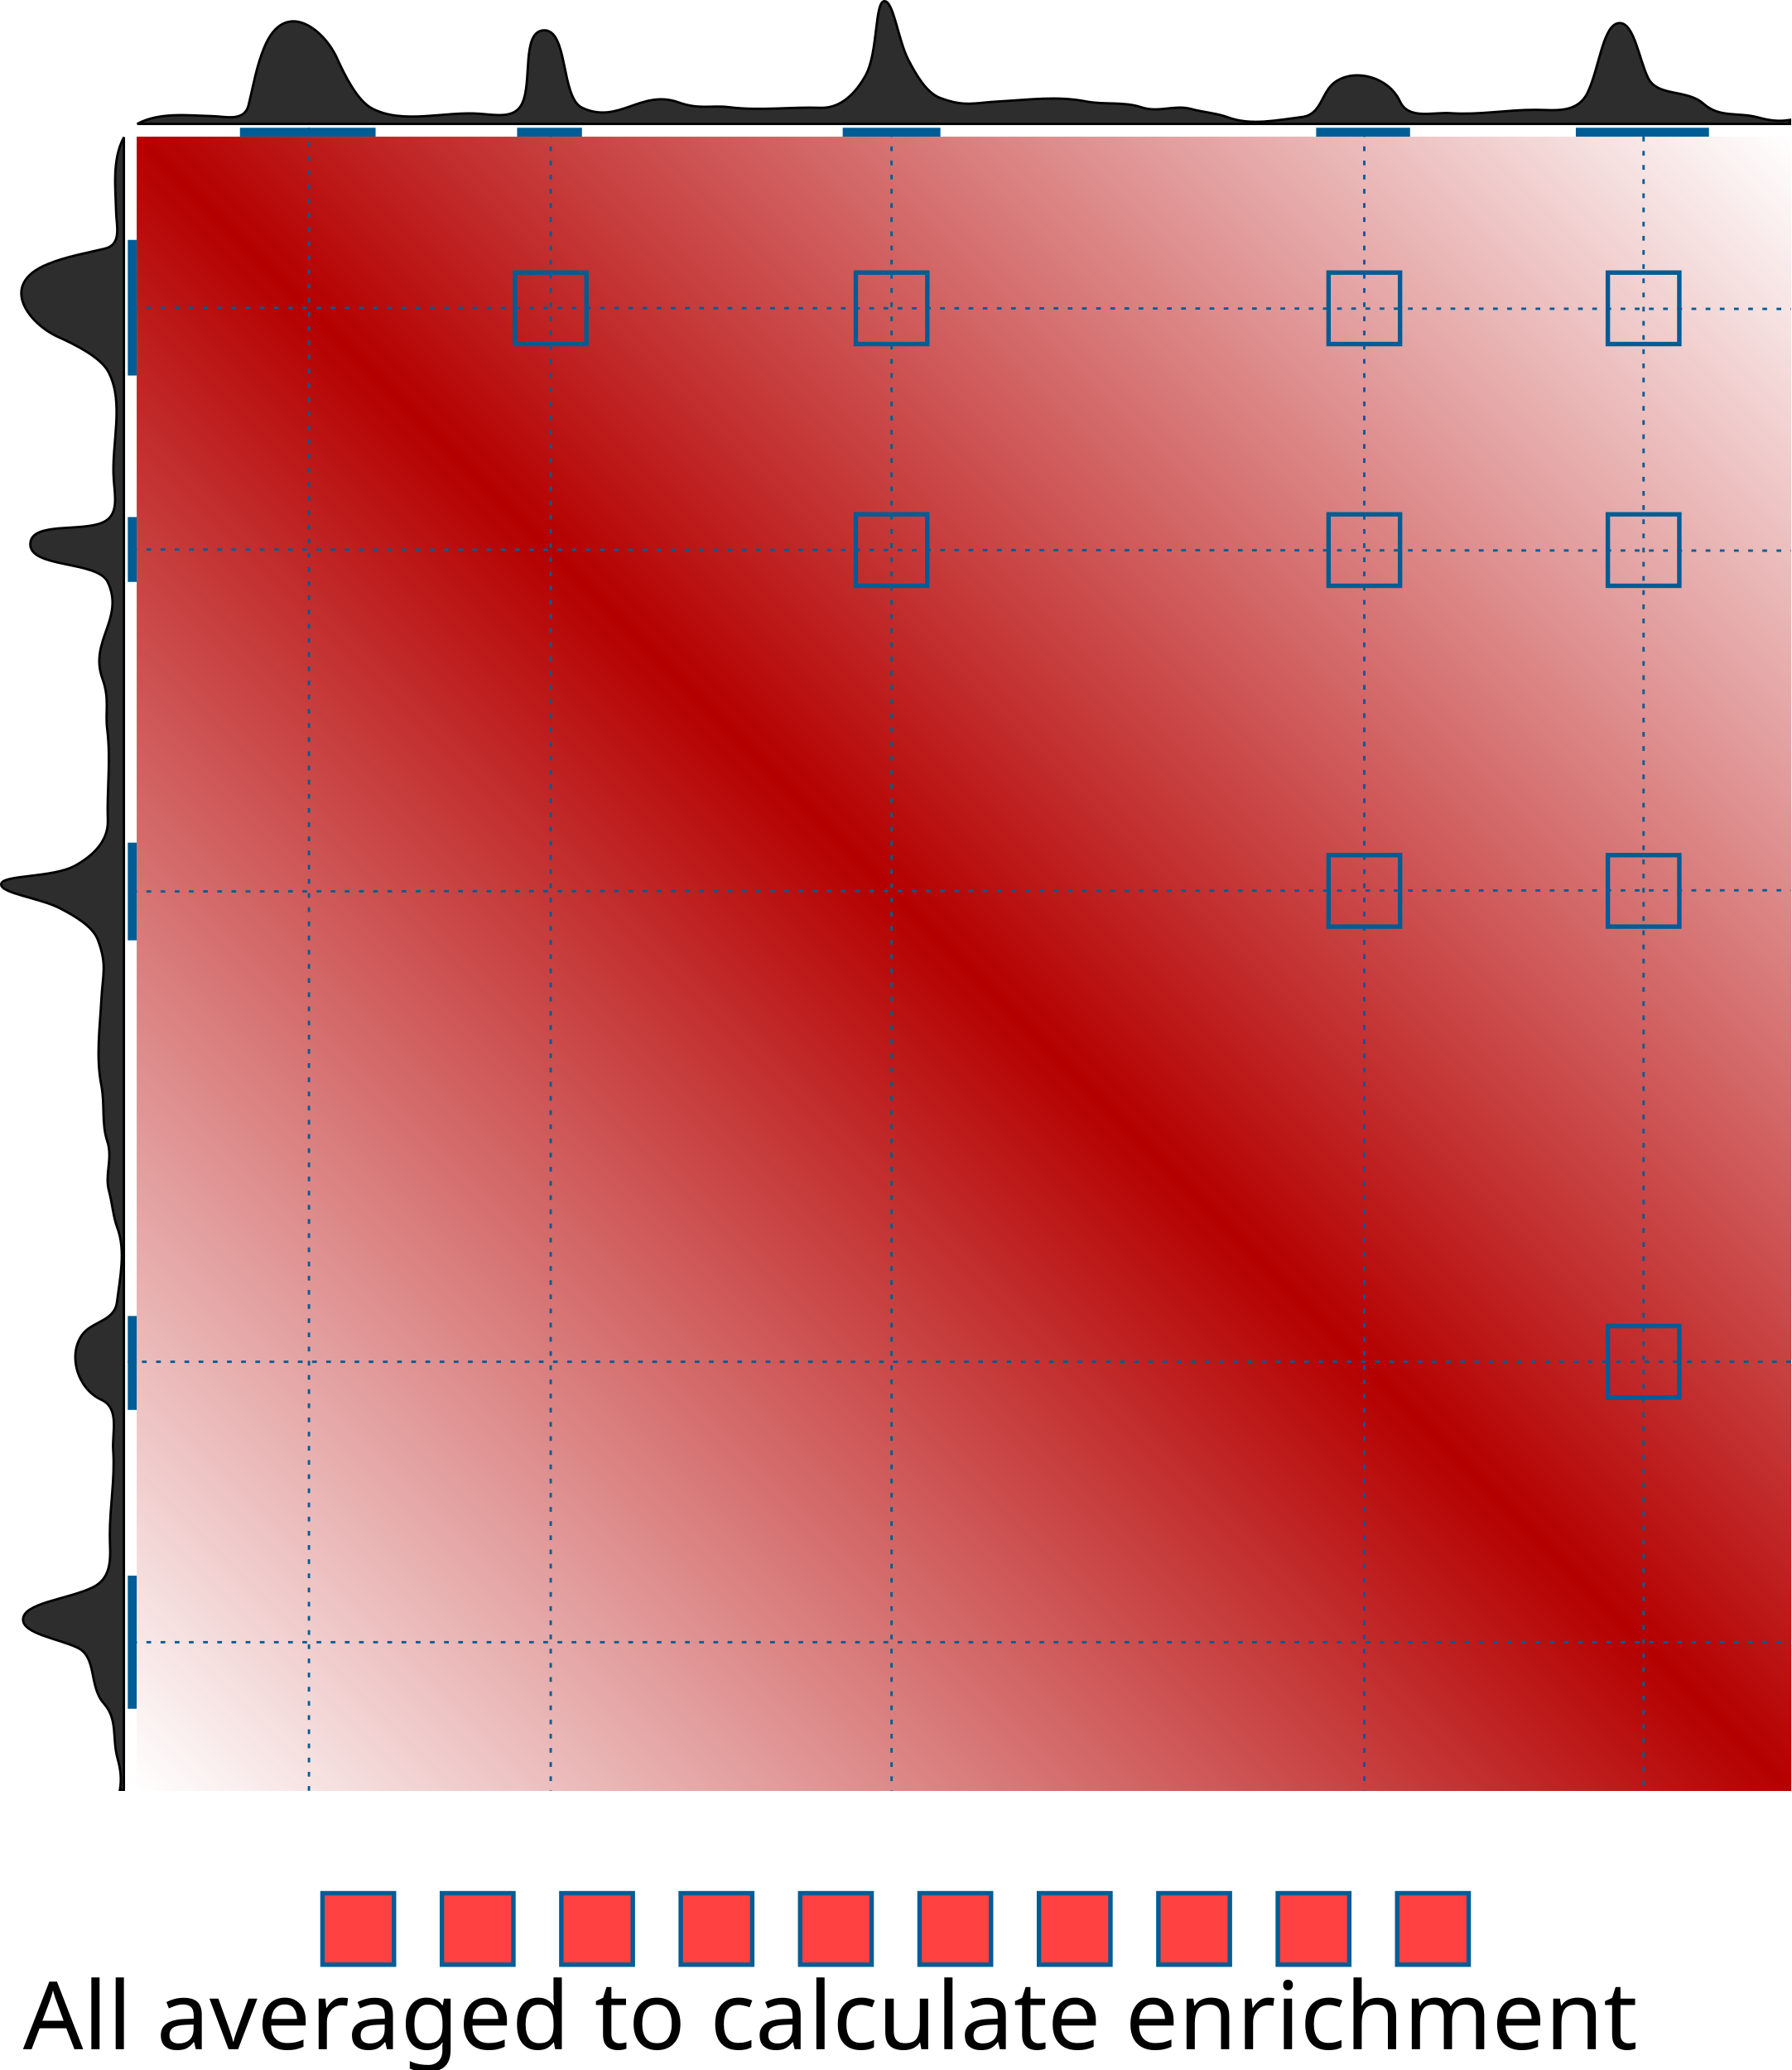
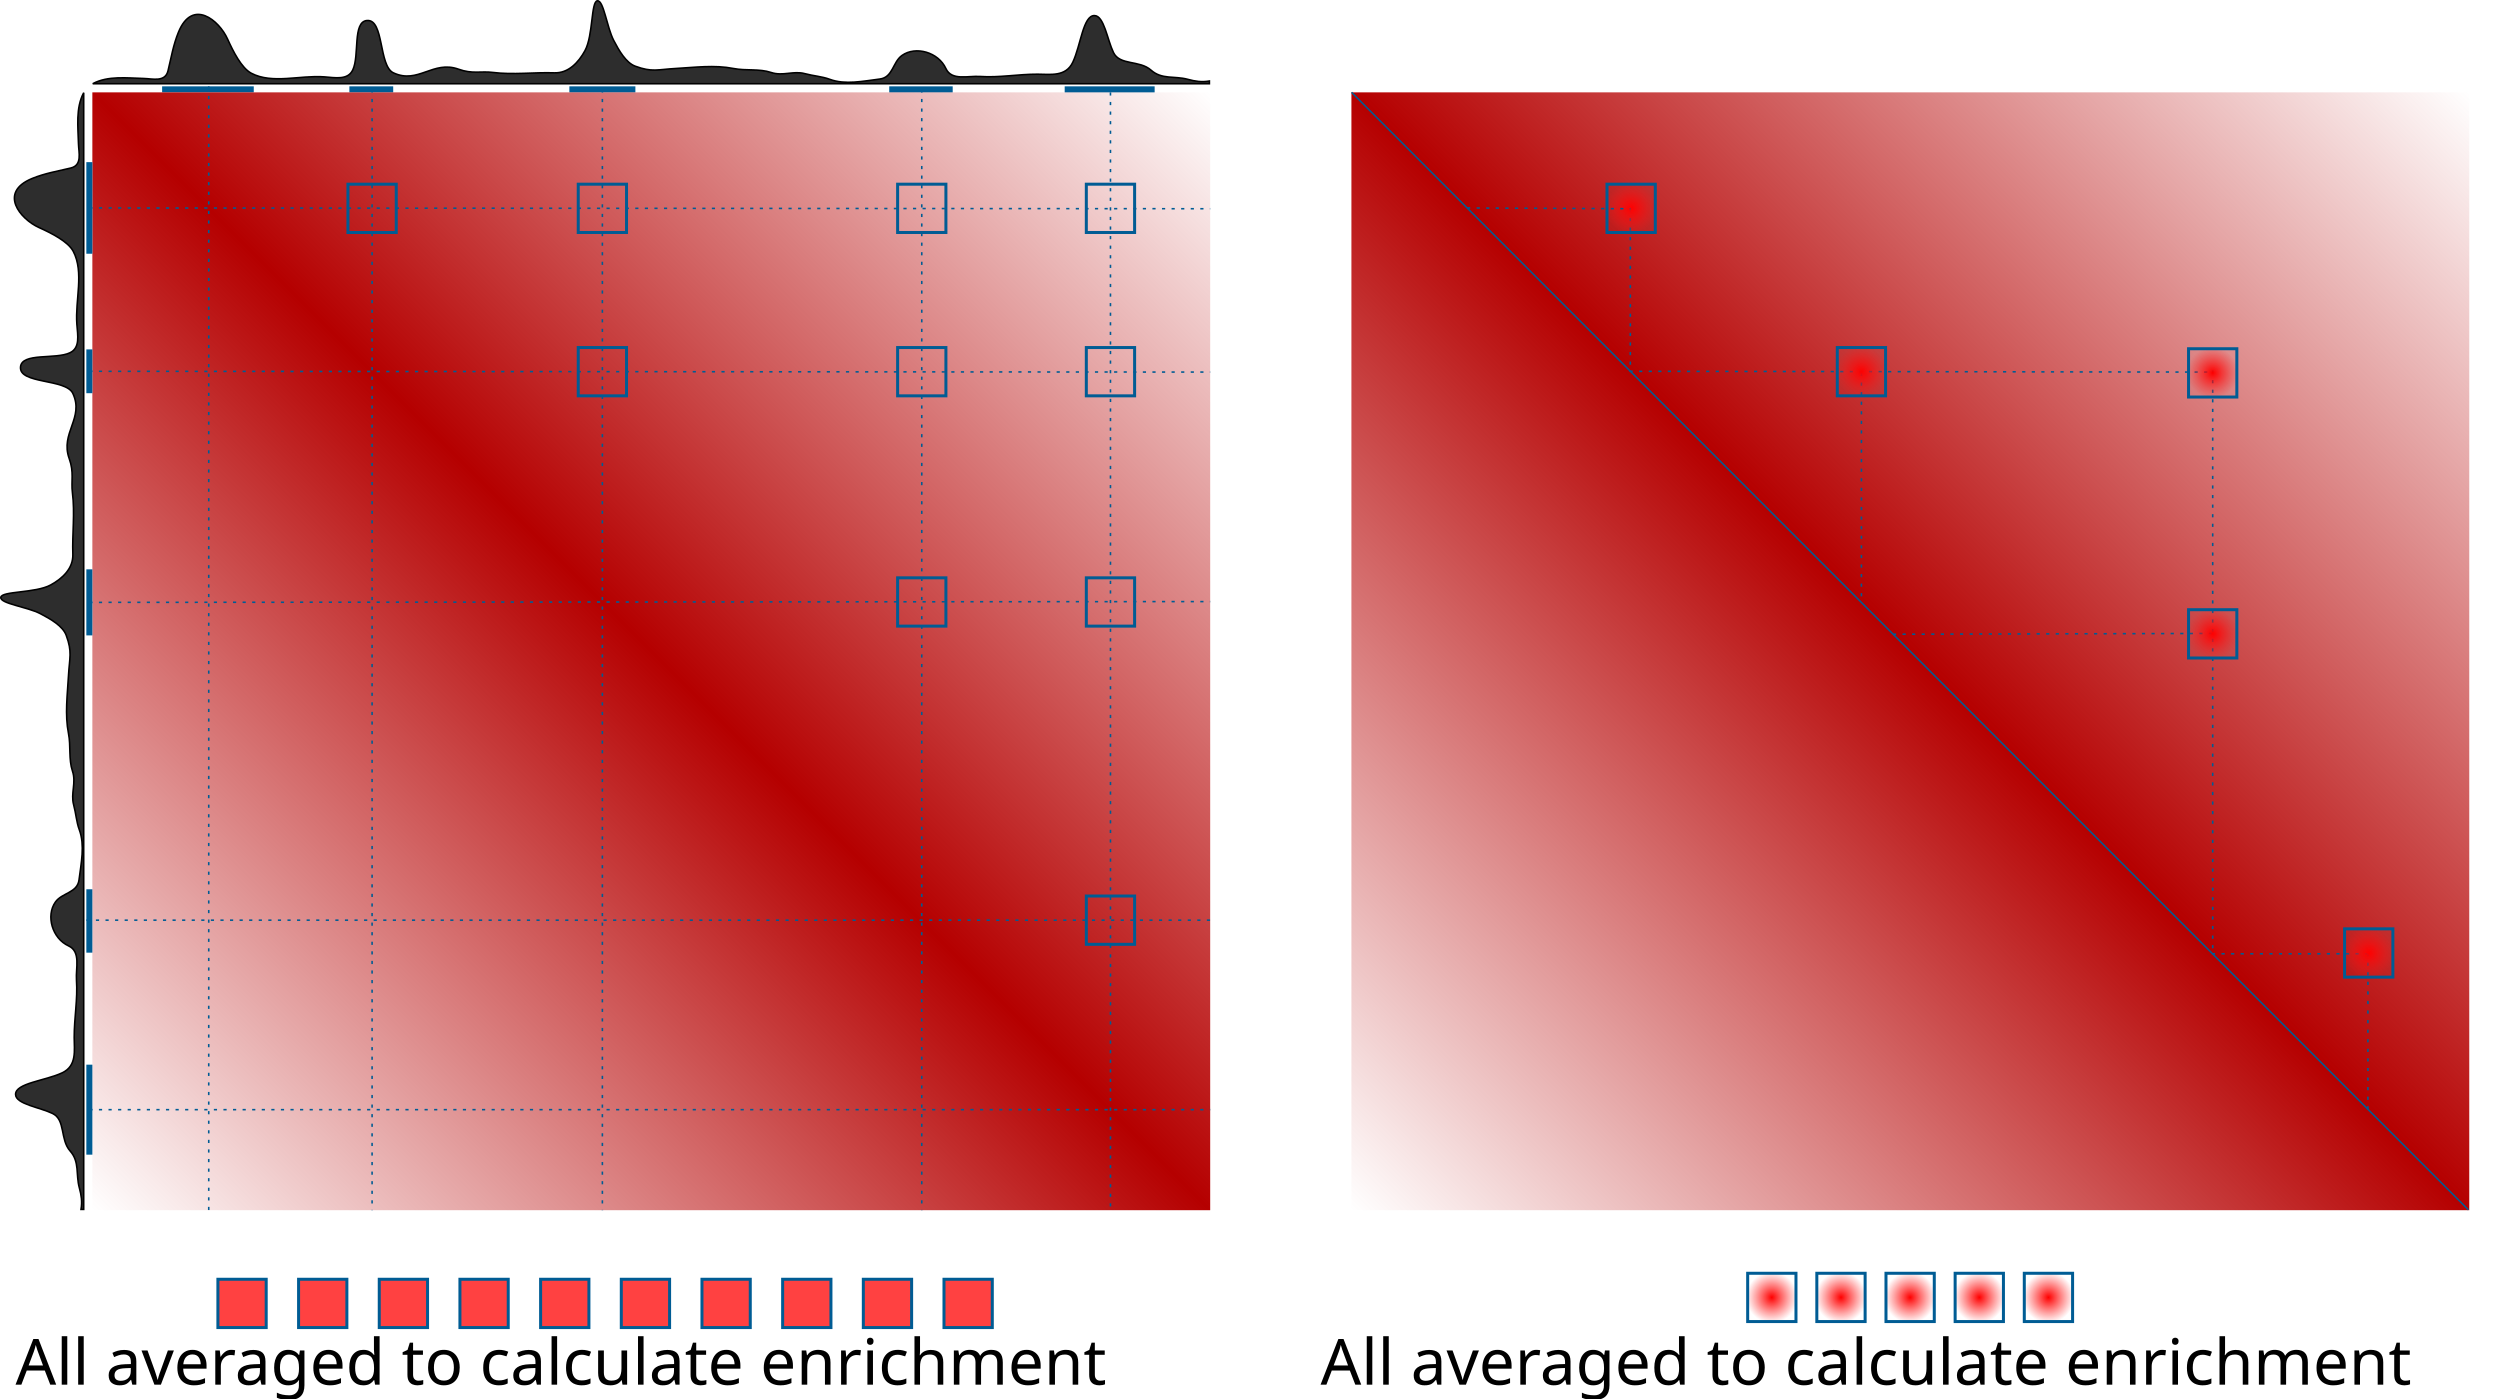
- <svg xmlns="http://www.w3.org/2000/svg" xmlns:xlink="http://www.w3.org/1999/xlink" width="200.917mm" height="232.218mm" viewBox="0 0 200.917 232.218" version="1.1" id="svg4712">
+ <svg xmlns="http://www.w3.org/2000/svg" xmlns:xlink="http://www.w3.org/1999/xlink" width="415.052mm" height="232.218mm" viewBox="0 0 415.052 232.218" version="1.1" id="svg4712">
  <defs id="defs4706">
    <linearGradient xlink:href="#linearGradient4503" id="linearGradient4505" x1="53.767" y1="48.197" x2="90.336" y2="11.628" gradientUnits="userSpaceOnUse" spreadMethod="reflect" gradientTransform="matrix(2.537436,0,0,2.537436,-35.28271,24.01379)" />
    <linearGradient id="linearGradient4503">
      <stop style="stop-color:#b50000;stop-opacity:1;" offset="0" id="stop4499" />
      <stop style="stop-color:#b50000;stop-opacity:0;" offset="1" id="stop4501" />
    </linearGradient>
-     <linearGradient xlink:href="#linearGradient4503-588" id="linearGradient4505-905" x1="53.767" y1="48.197" x2="90.336" y2="11.628" gradientUnits="userSpaceOnUse" spreadMethod="reflect" gradientTransform="matrix(2.537436,0,0,2.537436,-35.28271,24.01379)" />
+     <linearGradient xlink:href="#linearGradient4503-588" id="linearGradient4505-905" x1="53.767" y1="48.197" x2="90.336" y2="11.628" gradientUnits="userSpaceOnUse" spreadMethod="reflect" gradientTransform="matrix(2.537436,0,0,2.537436,-54.17431,24.01379)" />
    <linearGradient id="linearGradient4503-588">
      <stop style="stop-color:#b50000;stop-opacity:1;;opacity:1" offset="0" id="stop6034" />
      <stop style="stop-color:#b50000;stop-opacity:0;;opacity:1" offset="1" id="stop6036" />
    </linearGradient>
+     <linearGradient id="linearGradient1210">
+       <stop style="stop-color:#ff0000;stop-opacity:1" offset="0" id="stop1206" />
+       <stop style="stop-color:#ff1919;stop-opacity:0;" offset="1" id="stop1208" />
+     </linearGradient>
+     <radialGradient gradientUnits="userSpaceOnUse" r="2.472" fy="72.576" fx="54.66" cy="72.576" cx="54.66" id="radialGradient1000-6" xlink:href="#linearGradient1210" gradientTransform="matrix(1.477775,0,0,1.477775,-26.24767,-34.47608)" />
+     <radialGradient gradientUnits="userSpaceOnUse" r="4.259" fy="72.774" fx="54.797" cy="72.774" cx="54.797" id="radialGradient1323" xlink:href="#linearGradient1210" />
+     <radialGradient gradientUnits="userSpaceOnUse" r="4.259" fy="99.894" fx="93.029" cy="99.894" cx="93.029" id="radialGradient1339" xlink:href="#linearGradient1210" />
+     <radialGradient gradientUnits="userSpaceOnUse" r="4.259" fy="100.093" fx="151.347" cy="100.093" cx="151.347" id="radialGradient1347" xlink:href="#linearGradient1210" />
+     <radialGradient gradientUnits="userSpaceOnUse" r="4.259" fy="143.418" fx="151.347" cy="143.418" cx="151.347" id="radialGradient1355" xlink:href="#linearGradient1210" />
+     <radialGradient gradientUnits="userSpaceOnUse" r="4.259" fy="196.402" fx="177.25" cy="196.402" cx="177.25" id="radialGradient1363" xlink:href="#linearGradient1210" />
+     <radialGradient gradientUnits="userSpaceOnUse" r="4.259" fy="196.402" fx="177.25" cy="196.402" cx="177.25" id="radialGradient1363-0" xlink:href="#linearGradient1210" gradientTransform="translate(-147.4954,64.5902)" />
+     <radialGradient gradientUnits="userSpaceOnUse" r="4.259" fy="196.402" fx="177.25" cy="196.402" cx="177.25" id="radialGradient1363-5" xlink:href="#linearGradient1210" gradientTransform="translate(-136.0144,64.59019)" />
+     <radialGradient gradientUnits="userSpaceOnUse" r="4.259" fy="196.402" fx="177.25" cy="196.402" cx="177.25" id="radialGradient1363-8" xlink:href="#linearGradient1210" gradientTransform="translate(-124.5334,64.59021)" />
+     <radialGradient gradientUnits="userSpaceOnUse" r="4.259" fy="196.402" fx="177.25" cy="196.402" cx="177.25" id="radialGradient1363-6" xlink:href="#linearGradient1210" gradientTransform="translate(-113.0523,64.5902)" />
+     <radialGradient gradientUnits="userSpaceOnUse" r="4.259" fy="196.402" fx="177.25" cy="196.402" cx="177.25" id="radialGradient1363-3" xlink:href="#linearGradient1210" gradientTransform="translate(-101.5713,64.5902)" />
  </defs>
  <g id="layer1" transform="translate(25.86907,-38.18567)">
-     <g id="g6241" transform="translate(-18.89161)">
-       <g transform="translate(3.4438002e-8,5.047418)" id="g5903">
-         <path style="opacity:1;fill:#2d2d2d;fill-rule:evenodd;stroke:#000000;stroke-width:0.265px;stroke-linecap:butt;stroke-linejoin:miter;stroke-opacity:1" d="m 8.419,47.036 c 2.505,-1.352 5.701,-0.938 8.486,-0.869 1.43,0.036 3.548,0.662 4.009,-1.27 0.519,-2.172 0.891,-4.35 1.737,-6.415 2.324,-5.672 6.752,-1.97 8.152,1.136 0.926,2.055 2.32,4.822 3.942,5.68 3.472,1.835 8.119,0.298 12.103,0.601 1.909,0.146 3.913,0.56 4.735,-1.136 1.154,-2.382 -0.062,-8.017 2.372,-8.219 2.856,-0.236 1.913,7.529 4.377,8.686 4.102,1.927 6.581,-2.134 10.824,-0.601 2.308,0.834 3.714,0.287 5.679,0.535 3.395,0.428 6.86,-0.051 10.223,0.067 2.335,0.082 4.012,-1.73 5.078,-3.675 1.382,-2.52 0.994,-8.196 2.071,-8.285 1.045,-0.087 1.555,4.367 2.706,6.582 0.866,1.666 2.036,3.706 3.575,4.276 2.796,1.036 3.731,0.542 6.665,0.382 3.267,-0.178 6.46,-0.626 9.656,0 2.075,0.406 4.266,4.37e-4 6.237,0.661 1.933,0.648 3.699,-0.317 5.575,0.189 1.456,0.393 2.862,0.463 4.158,0.945 2.568,0.954 5.579,0.292 8.316,-0.047 2.183,-0.271 2.126,-2.824 3.685,-3.921 2.288,-1.61 6.04,-0.521 7.276,2.173 0.958,2.088 3.677,1.184 5.67,1.323 3.202,0.223 6.283,-0.385 9.544,-0.378 2.121,0.004 4.692,0.482 5.859,-1.984 1.325,-2.8 1.71,-7.771 3.591,-7.748 1.607,0.02 2.137,4.014 3.159,6.131 1.057,2.191 4.324,1.227 6.237,2.929 1.8,1.601 3.885,0.922 6.101,1.523 1.232,0.334 2.281,0.504 3.591,0.283 v 0.445 z" id="path5284" />
-         <path style="opacity:1;fill:#005c94;fill-rule:evenodd;stroke:#005c94;stroke-width:1;stroke-linecap:butt;stroke-linejoin:miter;stroke-miterlimit:4;stroke-dasharray:none;stroke-opacity:1" d="M 19.938,47.972 H 35.152" id="path5287" />
-         <path style="opacity:1;fill:#005c94;fill-rule:evenodd;stroke:#005c94;stroke-width:1;stroke-linecap:butt;stroke-linejoin:miter;stroke-miterlimit:4;stroke-dasharray:none;stroke-opacity:1" d="m 51.027,47.972 h 7.276" id="path5291" />
-         <path style="opacity:1;fill:#005c94;fill-rule:evenodd;stroke:#005c94;stroke-width:1;stroke-linecap:butt;stroke-linejoin:miter;stroke-miterlimit:4;stroke-dasharray:none;stroke-opacity:1" d="M 87.549,47.972 H 98.51" id="path5293" />
-         <path style="opacity:1;fill:#005c94;fill-rule:evenodd;stroke:#005c94;stroke-width:1;stroke-linecap:butt;stroke-linejoin:miter;stroke-miterlimit:4;stroke-dasharray:none;stroke-opacity:1" d="m 140.654,47.972 h 10.536" id="path5295" />
-         <path style="opacity:1;fill:#005c94;fill-rule:evenodd;stroke:#005c94;stroke-width:1;stroke-linecap:butt;stroke-linejoin:miter;stroke-miterlimit:4;stroke-dasharray:none;stroke-opacity:1" d="m 169.783,47.972 h 14.934" id="path5297" />
+     <g id="g5903" transform="translate(-18.89161,5.047418)">
+       <path id="path5284" d="m 8.419,47.036 c 2.505,-1.352 5.701,-0.938 8.486,-0.869 1.43,0.036 3.548,0.662 4.009,-1.27 0.519,-2.172 0.891,-4.35 1.737,-6.415 2.324,-5.672 6.752,-1.97 8.152,1.136 0.926,2.055 2.32,4.822 3.942,5.68 3.472,1.835 8.119,0.298 12.103,0.601 1.909,0.146 3.913,0.56 4.735,-1.136 1.154,-2.382 -0.062,-8.017 2.372,-8.219 2.856,-0.236 1.913,7.529 4.377,8.686 4.102,1.927 6.581,-2.134 10.824,-0.601 2.308,0.834 3.714,0.287 5.679,0.535 3.395,0.428 6.86,-0.051 10.223,0.067 2.335,0.082 4.012,-1.73 5.078,-3.675 1.382,-2.52 0.994,-8.196 2.071,-8.285 1.045,-0.087 1.555,4.367 2.706,6.582 0.866,1.666 2.036,3.706 3.575,4.276 2.796,1.036 3.731,0.542 6.665,0.382 3.267,-0.178 6.46,-0.626 9.656,0 2.075,0.406 4.266,4.37e-4 6.237,0.661 1.933,0.648 3.699,-0.317 5.575,0.189 1.456,0.393 2.862,0.463 4.158,0.945 2.568,0.954 5.579,0.292 8.316,-0.047 2.183,-0.271 2.126,-2.824 3.685,-3.921 2.288,-1.61 6.04,-0.521 7.276,2.173 0.958,2.088 3.677,1.184 5.67,1.323 3.202,0.223 6.283,-0.385 9.544,-0.378 2.121,0.004 4.692,0.482 5.859,-1.984 1.325,-2.8 1.71,-7.771 3.591,-7.748 1.607,0.02 2.137,4.014 3.159,6.131 1.057,2.191 4.324,1.227 6.237,2.929 1.8,1.601 3.885,0.922 6.101,1.523 1.232,0.334 2.281,0.504 3.591,0.283 v 0.445 z" style="opacity:1;fill:#2d2d2d;fill-rule:evenodd;stroke:#000000;stroke-width:0.265px;stroke-linecap:butt;stroke-linejoin:miter;stroke-opacity:1" />
+       <path id="path5287" d="M 19.938,47.972 H 35.152" style="opacity:1;fill:#005c94;fill-rule:evenodd;stroke:#005c94;stroke-width:1;stroke-linecap:butt;stroke-linejoin:miter;stroke-miterlimit:4;stroke-dasharray:none;stroke-opacity:1" />
+       <path id="path5291" d="m 51.027,47.972 h 7.276" style="opacity:1;fill:#005c94;fill-rule:evenodd;stroke:#005c94;stroke-width:1;stroke-linecap:butt;stroke-linejoin:miter;stroke-miterlimit:4;stroke-dasharray:none;stroke-opacity:1" />
+       <path id="path5293" d="M 87.549,47.972 H 98.51" style="opacity:1;fill:#005c94;fill-rule:evenodd;stroke:#005c94;stroke-width:1;stroke-linecap:butt;stroke-linejoin:miter;stroke-miterlimit:4;stroke-dasharray:none;stroke-opacity:1" />
+       <path id="path5295" d="m 140.654,47.972 h 10.536" style="opacity:1;fill:#005c94;fill-rule:evenodd;stroke:#005c94;stroke-width:1;stroke-linecap:butt;stroke-linejoin:miter;stroke-miterlimit:4;stroke-dasharray:none;stroke-opacity:1" />
+       <path id="path5297" d="m 169.783,47.972 h 14.934" style="opacity:1;fill:#005c94;fill-rule:evenodd;stroke:#005c94;stroke-width:1;stroke-linecap:butt;stroke-linejoin:miter;stroke-miterlimit:4;stroke-dasharray:none;stroke-opacity:1" />
+     </g>
+     <rect ry="0" y="53.519" x="-10.536" height="185.584" width="185.584" id="rect4487" style="opacity:1;fill:url(#linearGradient4505-905);fill-opacity:1;stroke:none;stroke-width:0.529;stroke-linecap:square;stroke-linejoin:miter;stroke-miterlimit:4;stroke-dasharray:none" />
+     <g id="g5903-2" transform="matrix(0,1,1,0,-59.00733,45.16314)">
+       <path id="path5284-9" d="m 8.419,47.036 c 2.505,-1.352 5.701,-0.938 8.486,-0.869 1.43,0.036 3.548,0.662 4.009,-1.27 0.519,-2.172 0.891,-4.35 1.737,-6.415 2.324,-5.672 6.752,-1.97 8.152,1.136 0.926,2.055 2.32,4.822 3.942,5.68 3.472,1.835 8.119,0.298 12.103,0.601 1.909,0.146 3.913,0.56 4.735,-1.136 1.154,-2.382 -0.062,-8.017 2.372,-8.219 2.856,-0.236 1.913,7.529 4.377,8.686 4.102,1.927 6.581,-2.134 10.824,-0.601 2.308,0.834 3.714,0.287 5.679,0.535 3.395,0.428 6.86,-0.051 10.223,0.067 2.335,0.082 4.012,-1.73 5.078,-3.675 1.382,-2.52 0.994,-8.196 2.071,-8.285 1.045,-0.087 1.555,4.367 2.706,6.582 0.866,1.666 2.036,3.706 3.575,4.276 2.796,1.036 3.731,0.542 6.665,0.382 3.267,-0.178 6.46,-0.626 9.656,0 2.075,0.406 4.266,4.37e-4 6.237,0.661 1.933,0.648 3.699,-0.317 5.575,0.189 1.456,0.393 2.862,0.463 4.158,0.945 2.568,0.954 5.579,0.292 8.316,-0.047 2.183,-0.271 2.126,-2.824 3.685,-3.921 2.288,-1.61 6.04,-0.521 7.276,2.173 0.958,2.088 3.677,1.184 5.67,1.323 3.202,0.223 6.283,-0.385 9.544,-0.378 2.121,0.004 4.692,0.482 5.859,-1.984 1.325,-2.8 1.71,-7.771 3.591,-7.748 1.607,0.02 2.137,4.014 3.159,6.131 1.057,2.191 4.324,1.227 6.237,2.929 1.8,1.601 3.885,0.922 6.101,1.523 1.232,0.334 2.281,0.504 3.591,0.283 v 0.445 z" style="opacity:1;fill:#2d2d2d;fill-rule:evenodd;stroke:#000000;stroke-width:0.265px;stroke-linecap:butt;stroke-linejoin:miter;stroke-opacity:1" />
+       <path id="path5287-1" d="M 19.938,47.972 H 35.152" style="opacity:1;fill:#005c94;fill-rule:evenodd;stroke:#005c94;stroke-width:1;stroke-linecap:butt;stroke-linejoin:miter;stroke-miterlimit:4;stroke-dasharray:none;stroke-opacity:1" />
+       <path id="path5291-2" d="m 51.027,47.972 h 7.276" style="opacity:1;fill:#005c94;fill-rule:evenodd;stroke:#005c94;stroke-width:1;stroke-linecap:butt;stroke-linejoin:miter;stroke-miterlimit:4;stroke-dasharray:none;stroke-opacity:1" />
+       <path id="path5293-7" d="M 87.549,47.972 H 98.51" style="opacity:1;fill:#005c94;fill-rule:evenodd;stroke:#005c94;stroke-width:1;stroke-linecap:butt;stroke-linejoin:miter;stroke-miterlimit:4;stroke-dasharray:none;stroke-opacity:1" />
+       <path id="path5295-0" d="m 140.654,47.972 h 10.536" style="opacity:1;fill:#005c94;fill-rule:evenodd;stroke:#005c94;stroke-width:1;stroke-linecap:butt;stroke-linejoin:miter;stroke-miterlimit:4;stroke-dasharray:none;stroke-opacity:1" />
+       <path id="path5297-9" d="m 169.783,47.972 h 14.934" style="opacity:1;fill:#005c94;fill-rule:evenodd;stroke:#005c94;stroke-width:1;stroke-linecap:butt;stroke-linejoin:miter;stroke-miterlimit:4;stroke-dasharray:none;stroke-opacity:1" />
+     </g>
+     <path style="opacity:1;fill:#005c94;fill-rule:evenodd;stroke:#005c94;stroke-width:0.265;stroke-linecap:butt;stroke-linejoin:miter;stroke-miterlimit:4;stroke-dasharray:0.53, 1.06;stroke-dashoffset:0;stroke-opacity:1" d="M -11.036,222.413 H 175.048" id="path5973" />
+     <path id="path6089" d="M -11.536,190.953 H 175.048" style="opacity:1;fill:#005c94;fill-rule:evenodd;stroke:#005c94;stroke-width:0.265;stroke-linecap:butt;stroke-linejoin:miter;stroke-miterlimit:4;stroke-dasharray:0.53, 1.06;stroke-dashoffset:0;stroke-opacity:1" />
+     <path style="opacity:1;fill:#005c94;fill-rule:evenodd;stroke:#005c94;stroke-width:0.265;stroke-linecap:butt;stroke-linejoin:miter;stroke-miterlimit:4;stroke-dasharray:0.53, 1.06;stroke-dashoffset:0;stroke-opacity:1" d="M -11.036,138.193 175.048,138.06" id="path6091" />
+     <path id="path6093" d="m -11.036,99.828 186.084,0.132" style="opacity:1;fill:#005c94;fill-rule:evenodd;stroke:#005c94;stroke-width:0.265;stroke-linecap:butt;stroke-linejoin:miter;stroke-miterlimit:4;stroke-dasharray:0.53, 1.06;stroke-dashoffset:0;stroke-opacity:1" />
+     <path style="opacity:1;fill:#005c94;fill-rule:evenodd;stroke:#005c94;stroke-width:0.265;stroke-linecap:butt;stroke-linejoin:miter;stroke-miterlimit:4;stroke-dasharray:0.53, 1.06;stroke-dashoffset:0;stroke-opacity:1" d="m 175.048,220.046 v 0" id="path6095" />
+     <path id="path6097" d="M 8.786,52.519 V 239.103" style="opacity:1;fill:#005c94;fill-rule:evenodd;stroke:#005c94;stroke-width:0.265;stroke-linecap:butt;stroke-linejoin:miter;stroke-miterlimit:4;stroke-dasharray:0.53, 1.06;stroke-dashoffset:0;stroke-opacity:1" />
+     <path style="opacity:1;fill:#005c94;fill-rule:evenodd;stroke:#005c94;stroke-width:0.265;stroke-linecap:butt;stroke-linejoin:miter;stroke-miterlimit:4;stroke-dasharray:0.53, 1.06;stroke-dashoffset:0;stroke-opacity:1" d="M 35.906,53.019 V 239.103" id="path6099" />
+     <path id="path6101" d="M 74.138,53.019 V 239.103" style="opacity:1;fill:#005c94;fill-rule:evenodd;stroke:#005c94;stroke-width:0.265;stroke-linecap:butt;stroke-linejoin:miter;stroke-miterlimit:4;stroke-dasharray:0.53, 1.06;stroke-dashoffset:0;stroke-opacity:1" />
+     <path style="opacity:1;fill:#005c94;fill-rule:evenodd;stroke:#005c94;stroke-width:0.265;stroke-linecap:butt;stroke-linejoin:miter;stroke-miterlimit:4;stroke-dasharray:0.53, 1.06;stroke-dashoffset:0;stroke-opacity:1" d="M 158.491,53.519 V 239.103" id="path6103" />
+     <path id="path6105" d="M 127.163,53.019 V 239.103" style="opacity:1;fill:#005c94;fill-rule:evenodd;stroke:#005c94;stroke-width:0.265;stroke-linecap:butt;stroke-linejoin:miter;stroke-miterlimit:4;stroke-dasharray:0.53, 1.06;stroke-dashoffset:0;stroke-opacity:1" />
+     <rect style="fill:none;stroke:#005c94;stroke-width:0.5;stroke-linecap:square;stroke-linejoin:miter;stroke-miterlimit:4;stroke-dasharray:none;stroke-dashoffset:0" id="rect6107" width="8.018" height="8.018" x="31.897" y="68.765" ry="0" />
+     <rect style="fill:none;stroke:#005c94;stroke-width:0.5;stroke-linecap:square;stroke-linejoin:miter;stroke-miterlimit:4;stroke-dasharray:none;stroke-dashoffset:0" id="rect6107-3" width="8.018" height="8.018" x="70.129" y="68.765" ry="0" />
+     <rect ry="0" y="68.765" x="123.154" height="8.018" width="8.018" id="rect6124" style="fill:none;stroke:#005c94;stroke-width:0.5;stroke-linecap:square;stroke-linejoin:miter;stroke-miterlimit:4;stroke-dasharray:none;stroke-dashoffset:0" />
+     <rect style="fill:none;stroke:#005c94;stroke-width:0.5;stroke-linecap:square;stroke-linejoin:miter;stroke-miterlimit:4;stroke-dasharray:none;stroke-dashoffset:0" id="rect6126" width="8.018" height="8.018" x="154.482" y="68.765" ry="0" />
+     <rect ry="0" y="95.885" x="154.482" height="8.018" width="8.018" id="rect6128" style="fill:none;stroke:#005c94;stroke-width:0.5;stroke-linecap:square;stroke-linejoin:miter;stroke-miterlimit:4;stroke-dasharray:none;stroke-dashoffset:0" />
+     <rect style="fill:none;stroke:#005c94;stroke-width:0.5;stroke-linecap:square;stroke-linejoin:miter;stroke-miterlimit:4;stroke-dasharray:none;stroke-dashoffset:0" id="rect6130" width="8.018" height="8.018" x="123.154" y="95.885" ry="0" />
+     <rect ry="0" y="95.885" x="70.129" height="8.018" width="8.018" id="rect6132" style="fill:none;stroke:#005c94;stroke-width:0.5;stroke-linecap:square;stroke-linejoin:miter;stroke-miterlimit:4;stroke-dasharray:none;stroke-dashoffset:0" />
+     <rect style="fill:none;stroke:#005c94;stroke-width:0.5;stroke-linecap:square;stroke-linejoin:miter;stroke-miterlimit:4;stroke-dasharray:none;stroke-dashoffset:0" id="rect6134" width="8.018" height="8.018" x="123.154" y="134.117" ry="0" />
+     <rect ry="0" y="134.117" x="154.482" height="8.018" width="8.018" id="rect6136" style="fill:none;stroke:#005c94;stroke-width:0.5;stroke-linecap:square;stroke-linejoin:miter;stroke-miterlimit:4;stroke-dasharray:none;stroke-dashoffset:0" />
+     <rect style="fill:none;stroke:#005c94;stroke-width:0.5;stroke-linecap:square;stroke-linejoin:miter;stroke-miterlimit:4;stroke-dasharray:none;stroke-dashoffset:0" id="rect6138" width="8.018" height="8.018" x="154.482" y="186.944" ry="0" />
+     <path style="opacity:1;fill:#005c94;fill-rule:evenodd;stroke:#005c94;stroke-width:0.265;stroke-linecap:butt;stroke-linejoin:miter;stroke-miterlimit:4;stroke-dasharray:0.53, 1.06;stroke-dashoffset:0;stroke-opacity:1" d="m -11.036,72.708 186.084,0.132" id="path6305" />
+     <g transform="translate(190.1383)" id="g6241-2">
+       <rect ry="0" y="53.519" x="8.356" height="185.584" width="185.584" id="rect4487-7" style="opacity:1;fill:url(#linearGradient4505);fill-opacity:1;stroke:none;stroke-width:0.529;stroke-linecap:square;stroke-linejoin:miter;stroke-miterlimit:4;stroke-dasharray:none" />
+       <path id="path6089-0" d="m 151.214,196.534 h 26.036" style="opacity:1;fill:#005c94;fill-rule:evenodd;stroke:#005c94;stroke-width:0.265;stroke-linecap:butt;stroke-linejoin:miter;stroke-miterlimit:4;stroke-dasharray:0.53, 1.06;stroke-dashoffset:0;stroke-opacity:1" />
+       <path style="opacity:1;fill:#005c94;fill-rule:evenodd;stroke:#005c94;stroke-width:0.265;stroke-linecap:butt;stroke-linejoin:miter;stroke-miterlimit:4;stroke-dasharray:0.53, 1.06;stroke-dashoffset:0;stroke-opacity:1" d="M 98.257,143.484 151.211,143.352" id="path6091-9" />
+       <path id="path6093-3" d="m 54.524,99.828 96.955,0.132" style="opacity:1;fill:#005c94;fill-rule:evenodd;stroke:#005c94;stroke-width:0.265;stroke-linecap:butt;stroke-linejoin:miter;stroke-miterlimit:4;stroke-dasharray:0.53, 1.06;stroke-dashoffset:0;stroke-opacity:1" />
+       <path style="opacity:1;fill:#005c94;fill-rule:evenodd;stroke:#005c94;stroke-width:0.265;stroke-linecap:butt;stroke-linejoin:miter;stroke-miterlimit:4;stroke-dasharray:0.53, 1.06;stroke-dashoffset:0;stroke-opacity:1" d="m 193.94,220.046 v 0" id="path6095-6" />
+       <path style="opacity:1;fill:#005c94;fill-rule:evenodd;stroke:#005c94;stroke-width:0.265;stroke-linecap:butt;stroke-linejoin:miter;stroke-miterlimit:4;stroke-dasharray:0.53, 1.06;stroke-dashoffset:0;stroke-opacity:1" d="M 54.66,72.774 V 99.823" id="path6099-0" />
+       <path id="path6101-6" d="m 93.029,100.093 v 37.835" style="opacity:1;fill:#005c94;fill-rule:evenodd;stroke:#005c94;stroke-width:0.265;stroke-linecap:butt;stroke-linejoin:miter;stroke-miterlimit:4;stroke-dasharray:0.53, 1.06;stroke-dashoffset:0;stroke-opacity:1" />
+       <path style="opacity:1;fill:#005c94;fill-rule:evenodd;stroke:#005c94;stroke-width:0.265;stroke-linecap:butt;stroke-linejoin:miter;stroke-miterlimit:4;stroke-dasharray:0.53, 1.06;stroke-dashoffset:0;stroke-opacity:1" d="m 177.117,196.402 v 25.879" id="path6103-2" />
+       <path id="path6105-6" d="m 151.347,99.695 v 96.971" style="opacity:1;fill:#005c94;fill-rule:evenodd;stroke:#005c94;stroke-width:0.265;stroke-linecap:butt;stroke-linejoin:miter;stroke-miterlimit:4;stroke-dasharray:0.53, 1.06;stroke-dashoffset:0;stroke-opacity:1" />
+       <rect style="fill:url(#radialGradient1323);fill-opacity:1;stroke:#005c94;stroke-width:0.5;stroke-linecap:square;stroke-linejoin:miter;stroke-miterlimit:4;stroke-dasharray:none;stroke-dashoffset:0" id="rect6107-1" width="8.018" height="8.018" x="50.788" y="68.765" ry="0" />
+       <rect ry="0" y="95.885" x="89.02" height="8.018" width="8.018" id="rect6132-8" style="fill:url(#radialGradient1339);fill-opacity:1;stroke:#005c94;stroke-width:0.5;stroke-linecap:square;stroke-linejoin:miter;stroke-miterlimit:4;stroke-dasharray:none;stroke-dashoffset:0" />
+       <rect style="fill:url(#radialGradient1355);fill-opacity:1;stroke:#005c94;stroke-width:0.5;stroke-linecap:square;stroke-linejoin:miter;stroke-miterlimit:4;stroke-dasharray:none;stroke-dashoffset:0" id="rect6134-7" width="8.018" height="8.018" x="147.337" y="139.409" ry="0" />
+       <rect style="fill:url(#radialGradient1363);fill-opacity:1;stroke:#005c94;stroke-width:0.5;stroke-linecap:square;stroke-linejoin:miter;stroke-miterlimit:4;stroke-dasharray:none;stroke-dashoffset:0" id="rect6138-92" width="8.018" height="8.018" x="173.241" y="192.393" ry="0" />
+       <path style="opacity:1;fill:#005c94;fill-rule:evenodd;stroke:#005c94;stroke-width:0.265;stroke-linecap:butt;stroke-linejoin:miter;stroke-miterlimit:4;stroke-dasharray:0.53, 1.06;stroke-dashoffset:0;stroke-opacity:1" d="m 27.548,72.708 27.111,0.132" id="path6305-0" />
+       <path id="path6097-3" d="M 8.383,53.516 193.798,239.04" style="opacity:1;fill:#005c94;fill-rule:evenodd;stroke:#005c94;stroke-width:0.265;stroke-linecap:butt;stroke-linejoin:miter;stroke-miterlimit:4;stroke-dasharray:none;stroke-dashoffset:0;stroke-opacity:1" />
+       <rect style="fill:url(#radialGradient1347);fill-opacity:1;stroke:#005c94;stroke-width:0.5;stroke-linecap:square;stroke-linejoin:miter;stroke-miterlimit:4;stroke-dasharray:none;stroke-dashoffset:0" id="rect6134-9" width="8.018" height="8.018" x="147.337" y="96.084" ry="0" />
+     </g>
+     <g transform="translate(151.7013,-7.408334)" id="g6204-2">
+       <g transform="translate(86.83514)" id="g6189-3">
+         <rect style="fill:url(#radialGradient1363-0);fill-opacity:1;stroke:#005c94;stroke-width:0.5;stroke-linecap:square;stroke-linejoin:miter;stroke-miterlimit:4;stroke-dasharray:none;stroke-dashoffset:0" id="rect6138-7" width="8.018" height="8.018" x="25.745" y="256.983" ry="0" />
+         <rect style="fill:url(#radialGradient1363-5);fill-opacity:1;stroke:#005c94;stroke-width:0.5;stroke-linecap:square;stroke-linejoin:miter;stroke-miterlimit:4;stroke-dasharray:none;stroke-dashoffset:0" id="rect6138-2" width="8.018" height="8.018" x="37.226" y="256.983" ry="0" />
+         <rect style="fill:url(#radialGradient1363-8);fill-opacity:1;stroke:#005c94;stroke-width:0.5;stroke-linecap:square;stroke-linejoin:miter;stroke-miterlimit:4;stroke-dasharray:none;stroke-dashoffset:0" id="rect6138-3" width="8.018" height="8.018" x="48.707" y="256.983" ry="0" />
+         <rect style="fill:url(#radialGradient1363-6);fill-opacity:1;stroke:#005c94;stroke-width:0.5;stroke-linecap:square;stroke-linejoin:miter;stroke-miterlimit:4;stroke-dasharray:none;stroke-dashoffset:0" id="rect6138-9" width="8.018" height="8.018" x="60.188" y="256.983" ry="0" />
+         <rect style="fill:url(#radialGradient1363-3);fill-opacity:1;stroke:#005c94;stroke-width:0.5;stroke-linecap:square;stroke-linejoin:miter;stroke-miterlimit:4;stroke-dasharray:none;stroke-dashoffset:0" id="rect6138-4" width="8.018" height="8.018" x="71.669" y="256.983" ry="0" />
      </g>
-       <rect style="opacity:1;fill:url(#linearGradient4505-905);fill-opacity:1;stroke:none;stroke-width:0.529;stroke-linecap:square;stroke-linejoin:miter;stroke-miterlimit:4;stroke-dasharray:none" id="rect4487" width="185.584" height="185.584" x="8.356" y="53.519" ry="0" />
-       <g transform="matrix(0,1,1,0,-40.11572,45.16314)" id="g5903-2">
-         <path style="opacity:1;fill:#2d2d2d;fill-rule:evenodd;stroke:#000000;stroke-width:0.265px;stroke-linecap:butt;stroke-linejoin:miter;stroke-opacity:1" d="m 8.419,47.036 c 2.505,-1.352 5.701,-0.938 8.486,-0.869 1.43,0.036 3.548,0.662 4.009,-1.27 0.519,-2.172 0.891,-4.35 1.737,-6.415 2.324,-5.672 6.752,-1.97 8.152,1.136 0.926,2.055 2.32,4.822 3.942,5.68 3.472,1.835 8.119,0.298 12.103,0.601 1.909,0.146 3.913,0.56 4.735,-1.136 1.154,-2.382 -0.062,-8.017 2.372,-8.219 2.856,-0.236 1.913,7.529 4.377,8.686 4.102,1.927 6.581,-2.134 10.824,-0.601 2.308,0.834 3.714,0.287 5.679,0.535 3.395,0.428 6.86,-0.051 10.223,0.067 2.335,0.082 4.012,-1.73 5.078,-3.675 1.382,-2.52 0.994,-8.196 2.071,-8.285 1.045,-0.087 1.555,4.367 2.706,6.582 0.866,1.666 2.036,3.706 3.575,4.276 2.796,1.036 3.731,0.542 6.665,0.382 3.267,-0.178 6.46,-0.626 9.656,0 2.075,0.406 4.266,4.37e-4 6.237,0.661 1.933,0.648 3.699,-0.317 5.575,0.189 1.456,0.393 2.862,0.463 4.158,0.945 2.568,0.954 5.579,0.292 8.316,-0.047 2.183,-0.271 2.126,-2.824 3.685,-3.921 2.288,-1.61 6.04,-0.521 7.276,2.173 0.958,2.088 3.677,1.184 5.67,1.323 3.202,0.223 6.283,-0.385 9.544,-0.378 2.121,0.004 4.692,0.482 5.859,-1.984 1.325,-2.8 1.71,-7.771 3.591,-7.748 1.607,0.02 2.137,4.014 3.159,6.131 1.057,2.191 4.324,1.227 6.237,2.929 1.8,1.601 3.885,0.922 6.101,1.523 1.232,0.334 2.281,0.504 3.591,0.283 v 0.445 z" id="path5284-9" />
-         <path style="opacity:1;fill:#005c94;fill-rule:evenodd;stroke:#005c94;stroke-width:1;stroke-linecap:butt;stroke-linejoin:miter;stroke-miterlimit:4;stroke-dasharray:none;stroke-opacity:1" d="M 19.938,47.972 H 35.152" id="path5287-1" />
-         <path style="opacity:1;fill:#005c94;fill-rule:evenodd;stroke:#005c94;stroke-width:1;stroke-linecap:butt;stroke-linejoin:miter;stroke-miterlimit:4;stroke-dasharray:none;stroke-opacity:1" d="m 51.027,47.972 h 7.276" id="path5291-2" />
-         <path style="opacity:1;fill:#005c94;fill-rule:evenodd;stroke:#005c94;stroke-width:1;stroke-linecap:butt;stroke-linejoin:miter;stroke-miterlimit:4;stroke-dasharray:none;stroke-opacity:1" d="M 87.549,47.972 H 98.51" id="path5293-7" />
-         <path style="opacity:1;fill:#005c94;fill-rule:evenodd;stroke:#005c94;stroke-width:1;stroke-linecap:butt;stroke-linejoin:miter;stroke-miterlimit:4;stroke-dasharray:none;stroke-opacity:1" d="m 140.654,47.972 h 10.536" id="path5295-0" />
-         <path style="opacity:1;fill:#005c94;fill-rule:evenodd;stroke:#005c94;stroke-width:1;stroke-linecap:butt;stroke-linejoin:miter;stroke-miterlimit:4;stroke-dasharray:none;stroke-opacity:1" d="m 169.783,47.972 h 14.934" id="path5297-9" />
-       </g>
-       <path id="path5973" d="M 7.856,222.413 H 193.94" style="opacity:1;fill:#005c94;fill-rule:evenodd;stroke:#005c94;stroke-width:0.265;stroke-linecap:butt;stroke-linejoin:miter;stroke-miterlimit:4;stroke-dasharray:0.53, 1.06;stroke-dashoffset:0;stroke-opacity:1" />
-       <path style="opacity:1;fill:#005c94;fill-rule:evenodd;stroke:#005c94;stroke-width:0.265;stroke-linecap:butt;stroke-linejoin:miter;stroke-miterlimit:4;stroke-dasharray:0.53, 1.06;stroke-dashoffset:0;stroke-opacity:1" d="M 7.356,190.953 H 193.94" id="path6089" />
-       <path id="path6091" d="M 7.856,138.193 193.94,138.06" style="opacity:1;fill:#005c94;fill-rule:evenodd;stroke:#005c94;stroke-width:0.265;stroke-linecap:butt;stroke-linejoin:miter;stroke-miterlimit:4;stroke-dasharray:0.53, 1.06;stroke-dashoffset:0;stroke-opacity:1" />
-       <path style="opacity:1;fill:#005c94;fill-rule:evenodd;stroke:#005c94;stroke-width:0.265;stroke-linecap:butt;stroke-linejoin:miter;stroke-miterlimit:4;stroke-dasharray:0.53, 1.06;stroke-dashoffset:0;stroke-opacity:1" d="M 7.856,99.828 193.94,99.96" id="path6093" />
-       <path id="path6095" d="m 193.94,220.046 v 0" style="opacity:1;fill:#005c94;fill-rule:evenodd;stroke:#005c94;stroke-width:0.265;stroke-linecap:butt;stroke-linejoin:miter;stroke-miterlimit:4;stroke-dasharray:0.53, 1.06;stroke-dashoffset:0;stroke-opacity:1" />
-       <path style="opacity:1;fill:#005c94;fill-rule:evenodd;stroke:#005c94;stroke-width:0.265;stroke-linecap:butt;stroke-linejoin:miter;stroke-miterlimit:4;stroke-dasharray:0.53, 1.06;stroke-dashoffset:0;stroke-opacity:1" d="M 27.678,52.519 V 239.103" id="path6097" />
-       <path id="path6099" d="M 54.797,53.019 V 239.103" style="opacity:1;fill:#005c94;fill-rule:evenodd;stroke:#005c94;stroke-width:0.265;stroke-linecap:butt;stroke-linejoin:miter;stroke-miterlimit:4;stroke-dasharray:0.53, 1.06;stroke-dashoffset:0;stroke-opacity:1" />
-       <path style="opacity:1;fill:#005c94;fill-rule:evenodd;stroke:#005c94;stroke-width:0.265;stroke-linecap:butt;stroke-linejoin:miter;stroke-miterlimit:4;stroke-dasharray:0.53, 1.06;stroke-dashoffset:0;stroke-opacity:1" d="M 93.029,53.019 V 239.103" id="path6101" />
-       <path id="path6103" d="M 177.382,53.519 V 239.103" style="opacity:1;fill:#005c94;fill-rule:evenodd;stroke:#005c94;stroke-width:0.265;stroke-linecap:butt;stroke-linejoin:miter;stroke-miterlimit:4;stroke-dasharray:0.53, 1.06;stroke-dashoffset:0;stroke-opacity:1" />
-       <path style="opacity:1;fill:#005c94;fill-rule:evenodd;stroke:#005c94;stroke-width:0.265;stroke-linecap:butt;stroke-linejoin:miter;stroke-miterlimit:4;stroke-dasharray:0.53, 1.06;stroke-dashoffset:0;stroke-opacity:1" d="M 146.055,53.019 V 239.103" id="path6105" />
-       <rect ry="0" y="68.765" x="50.788" height="8.018" width="8.018" id="rect6107" style="fill:none;stroke:#005c94;stroke-width:0.5;stroke-linecap:square;stroke-linejoin:miter;stroke-miterlimit:4;stroke-dasharray:none;stroke-dashoffset:0" />
-       <rect ry="0" y="68.765" x="89.02" height="8.018" width="8.018" id="rect6107-3" style="fill:none;stroke:#005c94;stroke-width:0.5;stroke-linecap:square;stroke-linejoin:miter;stroke-miterlimit:4;stroke-dasharray:none;stroke-dashoffset:0" />
-       <rect style="fill:none;stroke:#005c94;stroke-width:0.5;stroke-linecap:square;stroke-linejoin:miter;stroke-miterlimit:4;stroke-dasharray:none;stroke-dashoffset:0" id="rect6124" width="8.018" height="8.018" x="142.046" y="68.765" ry="0" />
-       <rect ry="0" y="68.765" x="173.373" height="8.018" width="8.018" id="rect6126" style="fill:none;stroke:#005c94;stroke-width:0.5;stroke-linecap:square;stroke-linejoin:miter;stroke-miterlimit:4;stroke-dasharray:none;stroke-dashoffset:0" />
-       <rect style="fill:none;stroke:#005c94;stroke-width:0.5;stroke-linecap:square;stroke-linejoin:miter;stroke-miterlimit:4;stroke-dasharray:none;stroke-dashoffset:0" id="rect6128" width="8.018" height="8.018" x="173.373" y="95.885" ry="0" />
-       <rect ry="0" y="95.885" x="142.046" height="8.018" width="8.018" id="rect6130" style="fill:none;stroke:#005c94;stroke-width:0.5;stroke-linecap:square;stroke-linejoin:miter;stroke-miterlimit:4;stroke-dasharray:none;stroke-dashoffset:0" />
-       <rect style="fill:none;stroke:#005c94;stroke-width:0.5;stroke-linecap:square;stroke-linejoin:miter;stroke-miterlimit:4;stroke-dasharray:none;stroke-dashoffset:0" id="rect6132" width="8.018" height="8.018" x="89.02" y="95.885" ry="0" />
-       <rect ry="0" y="134.117" x="142.046" height="8.018" width="8.018" id="rect6134" style="fill:none;stroke:#005c94;stroke-width:0.5;stroke-linecap:square;stroke-linejoin:miter;stroke-miterlimit:4;stroke-dasharray:none;stroke-dashoffset:0" />
-       <rect style="fill:none;stroke:#005c94;stroke-width:0.5;stroke-linecap:square;stroke-linejoin:miter;stroke-miterlimit:4;stroke-dasharray:none;stroke-dashoffset:0" id="rect6136" width="8.018" height="8.018" x="173.373" y="134.117" ry="0" />
-       <rect ry="0" y="186.944" x="173.373" height="8.018" width="8.018" id="rect6138" style="fill:none;stroke:#005c94;stroke-width:0.5;stroke-linecap:square;stroke-linejoin:miter;stroke-miterlimit:4;stroke-dasharray:none;stroke-dashoffset:0" />
-       <path id="path6305" d="M 7.856,72.708 193.94,72.841" style="opacity:1;fill:#005c94;fill-rule:evenodd;stroke:#005c94;stroke-width:0.265;stroke-linecap:butt;stroke-linejoin:miter;stroke-miterlimit:4;stroke-dasharray:0.53, 1.06;stroke-dashoffset:0;stroke-opacity:1" />
+       <text xml:space="preserve" style="font-size:10.583px;line-height:6.615px;font-family:sans-serif;letter-spacing:0px;word-spacing:0px;fill:none;stroke:#000000;stroke-width:0.265px;stroke-linecap:butt;stroke-linejoin:miter;stroke-opacity:1" x="41.671" y="275.478" id="text6177-7">
+         <tspan id="tspan6175-5" x="41.671" y="275.478" style="fill:#000000;fill-opacity:1;stroke:none;stroke-width:0.265px">All averaged to calculate enrichment</tspan>
+       </text>
    </g>
    <g id="g6204" transform="translate(-64.96192,-7.408334)">
      <g id="g6189" transform="translate(64.71197)">
        <rect style="fill:#ff4141;stroke:#005c94;stroke-width:0.5;stroke-linecap:square;stroke-linejoin:miter;stroke-miterlimit:4;stroke-dasharray:none;stroke-dashoffset:0" id="rect6138-6" width="8.018" height="8.018" x="37.345" y="257.979" ry="0" />
        <rect ry="0" y="257.979" x="50.739" height="8.018" width="8.018" id="rect6157" style="fill:#ff4141;stroke:#005c94;stroke-width:0.5;stroke-linecap:square;stroke-linejoin:miter;stroke-miterlimit:4;stroke-dasharray:none;stroke-dashoffset:0" />
        <rect style="fill:#ff4141;stroke:#005c94;stroke-width:0.5;stroke-linecap:square;stroke-linejoin:miter;stroke-miterlimit:4;stroke-dasharray:none;stroke-dashoffset:0" id="rect6159" width="8.018" height="8.018" x="10.557" y="257.979" ry="0" />
        <rect ry="0" y="257.979" x="23.951" height="8.018" width="8.018" id="rect6161" style="fill:#ff4141;stroke:#005c94;stroke-width:0.5;stroke-linecap:square;stroke-linejoin:miter;stroke-miterlimit:4;stroke-dasharray:none;stroke-dashoffset:0" />
        <rect style="fill:#ff4141;stroke:#005c94;stroke-width:0.5;stroke-linecap:square;stroke-linejoin:miter;stroke-miterlimit:4;stroke-dasharray:none;stroke-dashoffset:0" id="rect6163" width="8.018" height="8.018" x="77.528" y="257.979" ry="0" />
        <rect ry="0" y="257.979" x="90.922" height="8.018" width="8.018" id="rect6165" style="fill:#ff4141;stroke:#005c94;stroke-width:0.5;stroke-linecap:square;stroke-linejoin:miter;stroke-miterlimit:4;stroke-dasharray:none;stroke-dashoffset:0" />
        <rect style="fill:#ff4141;stroke:#005c94;stroke-width:0.5;stroke-linecap:square;stroke-linejoin:miter;stroke-miterlimit:4;stroke-dasharray:none;stroke-dashoffset:0" id="rect6167" width="8.018" height="8.018" x="64.134" y="257.979" ry="0" />
        <rect style="fill:#ff4141;stroke:#005c94;stroke-width:0.5;stroke-linecap:square;stroke-linejoin:miter;stroke-miterlimit:4;stroke-dasharray:none;stroke-dashoffset:0" id="rect6169" width="8.018" height="8.018" x="131.104" y="257.979" ry="0" />
        <rect ry="0" y="257.979" x="117.71" height="8.018" width="8.018" id="rect6171" style="fill:#ff4141;stroke:#005c94;stroke-width:0.5;stroke-linecap:square;stroke-linejoin:miter;stroke-miterlimit:4;stroke-dasharray:none;stroke-dashoffset:0" />
        <rect style="fill:#ff4141;stroke:#005c94;stroke-width:0.5;stroke-linecap:square;stroke-linejoin:miter;stroke-miterlimit:4;stroke-dasharray:none;stroke-dashoffset:0" id="rect6173" width="8.018" height="8.018" x="104.316" y="257.979" ry="0" />
      </g>
      <text id="text6177" y="275.478" x="41.671" style="font-size:10.583px;line-height:6.615px;font-family:sans-serif;letter-spacing:0px;word-spacing:0px;fill:none;stroke:#000000;stroke-width:0.265px;stroke-linecap:butt;stroke-linejoin:miter;stroke-opacity:1" xml:space="preserve">
        <tspan style="fill:#000000;fill-opacity:1;stroke:none;stroke-width:0.265px" y="275.478" x="41.671" id="tspan6175">All averaged to calculate enrichment</tspan>
      </text>
    </g>
  </g>
</svg>
